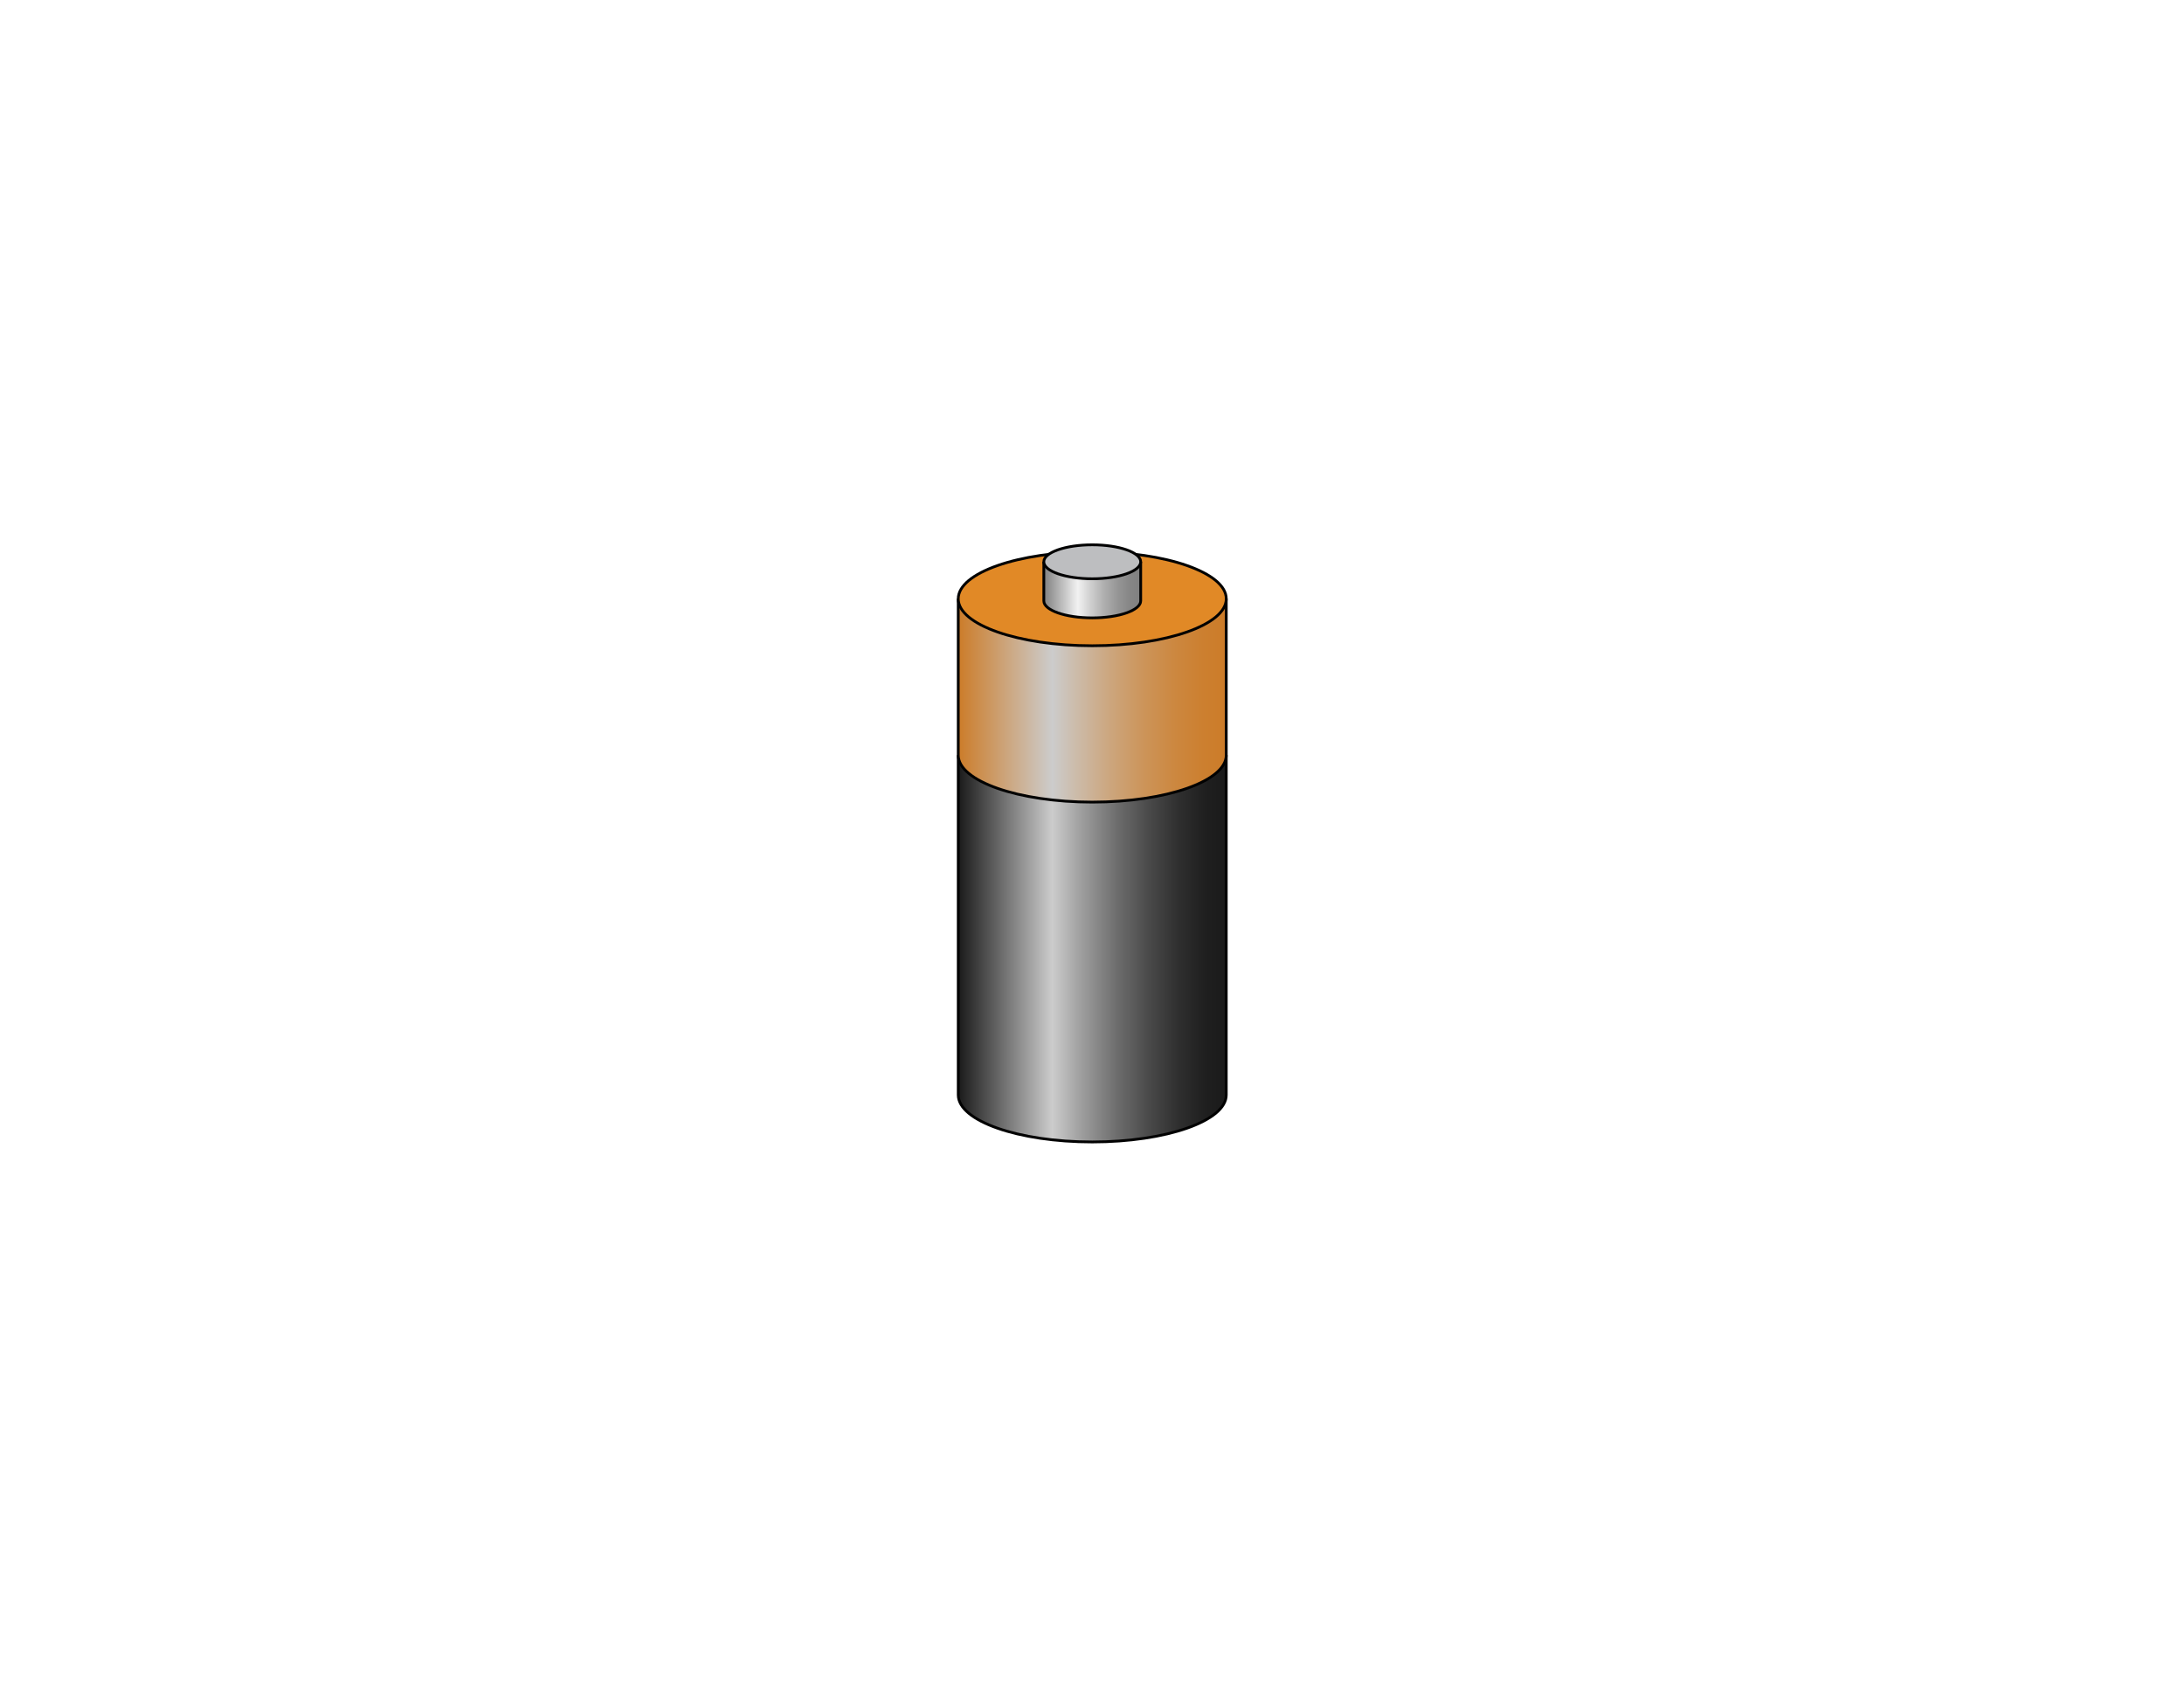
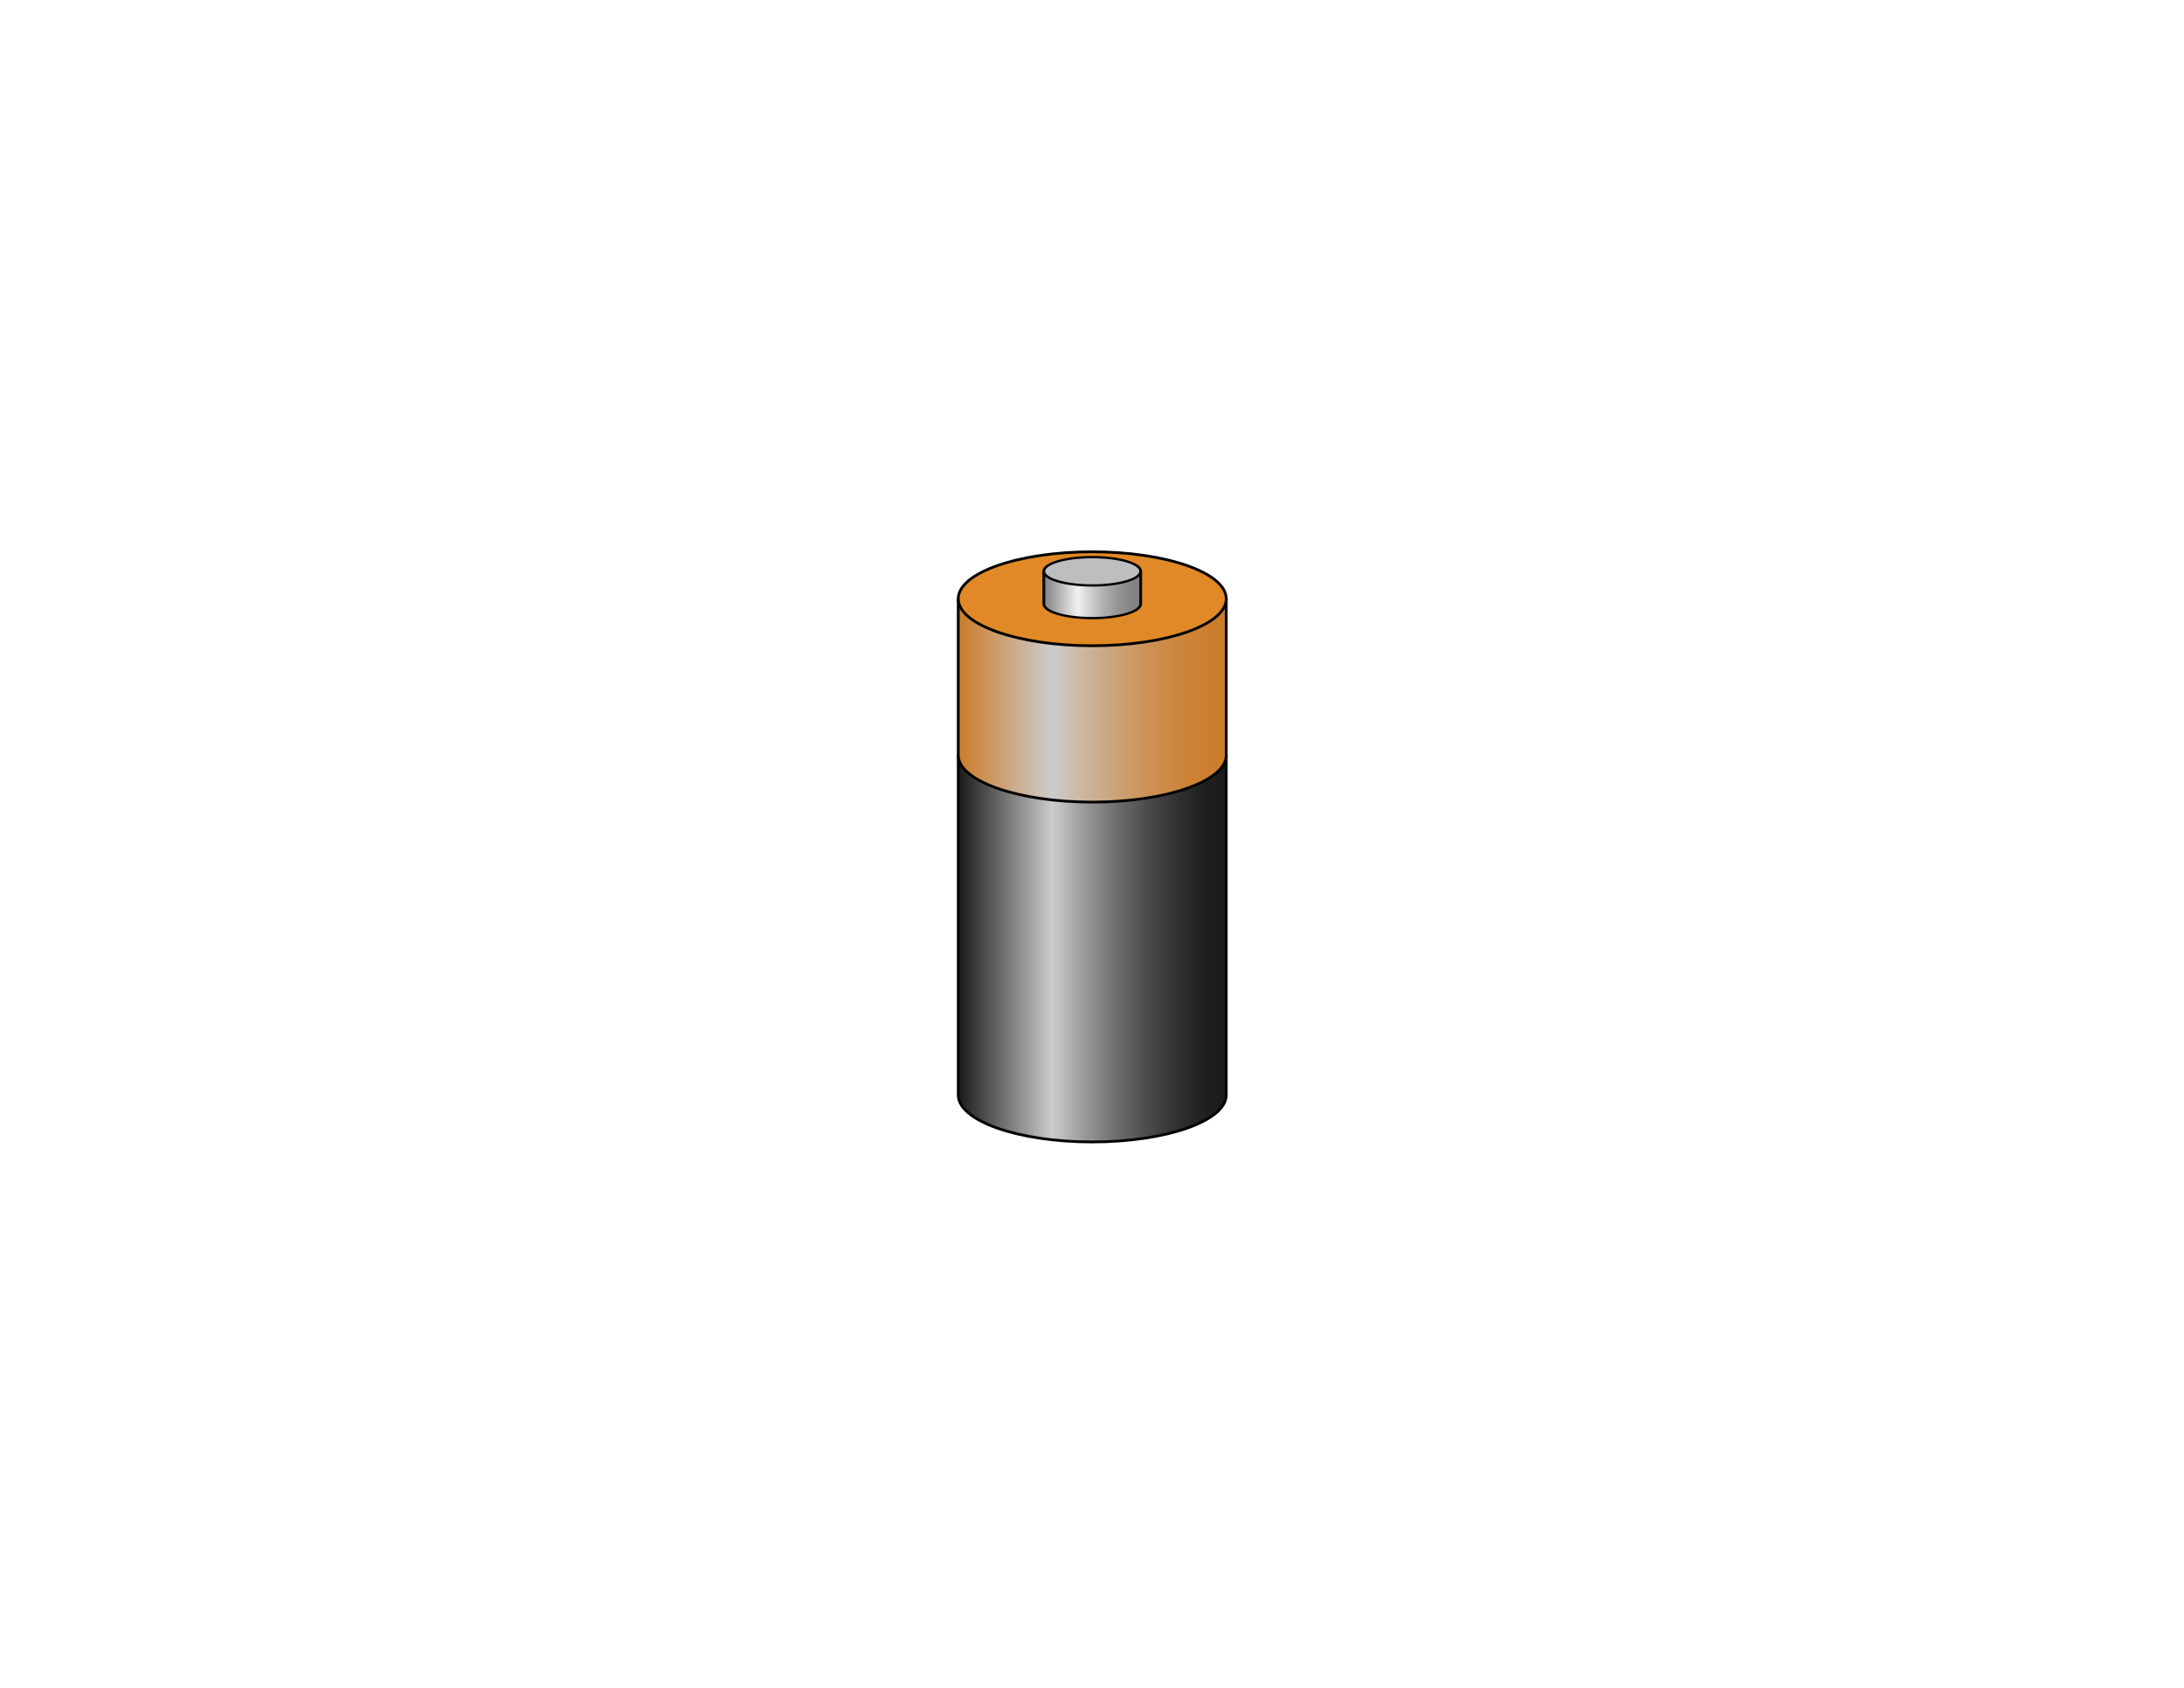
- <svg xmlns="http://www.w3.org/2000/svg" version="1.1" id="Layer_1" x="0px" y="0px" width="792px" height="612px" viewBox="0 0 792 612" enable-background="new 0 0 792 612" xml:space="preserve">
-   <g>
-     <linearGradient id="SVGID_1_" gradientUnits="userSpaceOnUse" x1="347.497" y1="343.934" x2="444.685" y2="343.934">
-       <stop offset="0" style="stop-color:#1A1A1A" />
-       <stop offset="0.351" style="stop-color:#CCCCCC" />
-       <stop offset="0.462" style="stop-color:#9D9D9D" />
-       <stop offset="0.589" style="stop-color:#6E6E6E" />
-       <stop offset="0.71" style="stop-color:#4A4A4A" />
-       <stop offset="0.822" style="stop-color:#2F2F2F" />
-       <stop offset="0.922" style="stop-color:#1F1F1F" />
-       <stop offset="1" style="stop-color:#1A1A1A" />
+ <svg xmlns="http://www.w3.org/2000/svg" xmlns:xlink="http://www.w3.org/1999/xlink" version="1.1" id="Layer_1" x="0px" y="0px" width="792px" height="612px" viewBox="0 0 792 612" enable-background="new 0 0 792 612" xml:space="preserve">
+   <defs id="defs68">
+     <linearGradient y2="343.934" x2="444.685" y1="343.934" x1="347.497" gradientUnits="userSpaceOnUse" id="SVGID_1_">
+       <stop id="stop6" style="stop-color:#1A1A1A" offset="0" />
+       <stop id="stop8" style="stop-color:#CCCCCC" offset="0.351" />
+       <stop id="stop10" style="stop-color:#9D9D9D" offset="0.462" />
+       <stop id="stop12" style="stop-color:#6E6E6E" offset="0.589" />
+       <stop id="stop14" style="stop-color:#4A4A4A" offset="0.71" />
+       <stop id="stop16" style="stop-color:#2F2F2F" offset="0.822" />
+       <stop id="stop18" style="stop-color:#1F1F1F" offset="0.922" />
+       <stop id="stop20" style="stop-color:#1A1A1A" offset="1" />
    </linearGradient>
-     <path fill="url(#SVGID_1_)" stroke="#010101" d="M347.497,273.803V397.03c0,9.408,21.756,17.034,48.594,17.034   s48.594-7.626,48.594-17.034V273.803" />
-     <linearGradient id="SVGID_2_" gradientUnits="userSpaceOnUse" x1="347.497" y1="253.974" x2="444.685" y2="253.974">
-       <stop offset="0" style="stop-color:#CC7C29" />
-       <stop offset="0.351" style="stop-color:#CCCCCC" />
-       <stop offset="0.431" style="stop-color:#CCBDAD" />
-       <stop offset="0.565" style="stop-color:#CCA67E" />
-       <stop offset="0.693" style="stop-color:#CC9459" />
-       <stop offset="0.812" style="stop-color:#CC873F" />
-       <stop offset="0.918" style="stop-color:#CC7F2F" />
-       <stop offset="1" style="stop-color:#CC7C29" />
+     <linearGradient y2="253.974" x2="444.685" y1="253.974" x1="347.497" gradientUnits="userSpaceOnUse" id="SVGID_2_">
+       <stop id="stop25" style="stop-color:#CC7C29" offset="0" />
+       <stop id="stop27" style="stop-color:#CCCCCC" offset="0.351" />
+       <stop id="stop29" style="stop-color:#CCBDAD" offset="0.431" />
+       <stop id="stop31" style="stop-color:#CCA67E" offset="0.565" />
+       <stop id="stop33" style="stop-color:#CC9459" offset="0.693" />
+       <stop id="stop35" style="stop-color:#CC873F" offset="0.812" />
+       <stop id="stop37" style="stop-color:#CC7F2F" offset="0.918" />
+       <stop id="stop39" style="stop-color:#CC7C29" offset="1" />
    </linearGradient>
-     <path fill="url(#SVGID_2_)" stroke="#010101" d="M444.685,217.111v56.692c0,9.407-21.756,17.034-48.594,17.034   s-48.594-7.626-48.594-17.034v-56.692" />
-     <ellipse fill="#E18926" stroke="#010101" cx="396.091" cy="217.111" rx="48.594" ry="17.033" />
-     <g>
-       <linearGradient id="SVGID_3_" gradientUnits="userSpaceOnUse" x1="378.525" y1="213.871" x2="413.656" y2="213.871">
-         <stop offset="0" style="stop-color:#808080" />
-         <stop offset="0.351" style="stop-color:#F2F2F2" />
-         <stop offset="0.463" style="stop-color:#D4D4D4" />
-         <stop offset="0.62" style="stop-color:#AFAFAF" />
-         <stop offset="0.767" style="stop-color:#959595" />
-         <stop offset="0.898" style="stop-color:#858585" />
-         <stop offset="1" style="stop-color:#808080" />
-       </linearGradient>
-       <path fill="url(#SVGID_3_)" stroke="#010101" d="M378.525,203.703v14.18c0,3.4,7.865,6.157,17.566,6.157    s17.565-2.757,17.565-6.157v-14.18" />
-       <ellipse fill="#BDBEC0" stroke="#010101" cx="396.091" cy="203.703" rx="17.566" ry="6.157" />
-     </g>
+     <linearGradient xlink:href="#SVGID_2_" id="linearGradient2909" gradientUnits="userSpaceOnUse" x1="347.497" y1="253.974" x2="444.685" y2="253.974" />
+     <linearGradient xlink:href="#SVGID_1_" id="linearGradient2912" gradientUnits="userSpaceOnUse" x1="347.497" y1="343.934" x2="444.685" y2="343.934" />
+     <linearGradient xlink:href="#SVGID_3_" id="linearGradient2914" gradientUnits="userSpaceOnUse" x1="378.525" y1="213.871" x2="413.656" y2="213.871" />
+   </defs>
+   <path style="fill:url(#linearGradient2912);stroke:#010101" id="path22" d="M 347.497,273.803 V 397.03 c 0,9.408 21.756,17.034 48.594,17.034 26.838,0 48.594,-7.626 48.594,-17.034 V 273.803" />
+   <path style="fill:url(#linearGradient2909);stroke:#010101" id="path41" d="m 444.685,217.111 v 56.692 c 0,9.407 -21.756,17.034 -48.594,17.034 -26.838,0 -48.594,-7.626 -48.594,-17.034 v -56.692" />
+   <ellipse style="fill:#e18926;stroke:#010101" id="ellipse43" ry="17.033" rx="48.594" cy="217.111" cx="396.091" />
+   <g id="g45" transform="matrix(1,0,0,0.8349409,0,37.06238)">
+     <linearGradient y2="213.871" x2="413.656" y1="213.871" x1="378.525" gradientUnits="userSpaceOnUse" id="SVGID_3_">
+       <stop id="stop48" style="stop-color:#808080" offset="0" />
+       <stop id="stop50" style="stop-color:#F2F2F2" offset="0.351" />
+       <stop id="stop52" style="stop-color:#D4D4D4" offset="0.463" />
+       <stop id="stop54" style="stop-color:#AFAFAF" offset="0.62" />
+       <stop id="stop56" style="stop-color:#959595" offset="0.767" />
+       <stop id="stop58" style="stop-color:#858585" offset="0.898" />
+       <stop id="stop60" style="stop-color:#808080" offset="1" />
+     </linearGradient>
+     <path style="fill:url(#linearGradient2914);stroke:#010101" id="path62" d="m 378.525,203.703 v 14.18 c 0,3.4 7.865,6.157 17.566,6.157 9.701,0 17.565,-2.757 17.565,-6.157 v -14.18" />
+     <ellipse style="fill:#bdbec0;stroke:#010101" id="ellipse64" ry="6.157" rx="17.566" cy="203.703" cx="396.091" d="m 413.657,203.703 c 0,3.4 -7.865,6.157 -17.566,6.157 -9.701,0 -17.566,-2.757 -17.566,-6.157 0,-3.4 7.865,-6.157 17.566,-6.157 9.701,0 17.566,2.757 17.566,6.157 z" />
  </g>
</svg>
